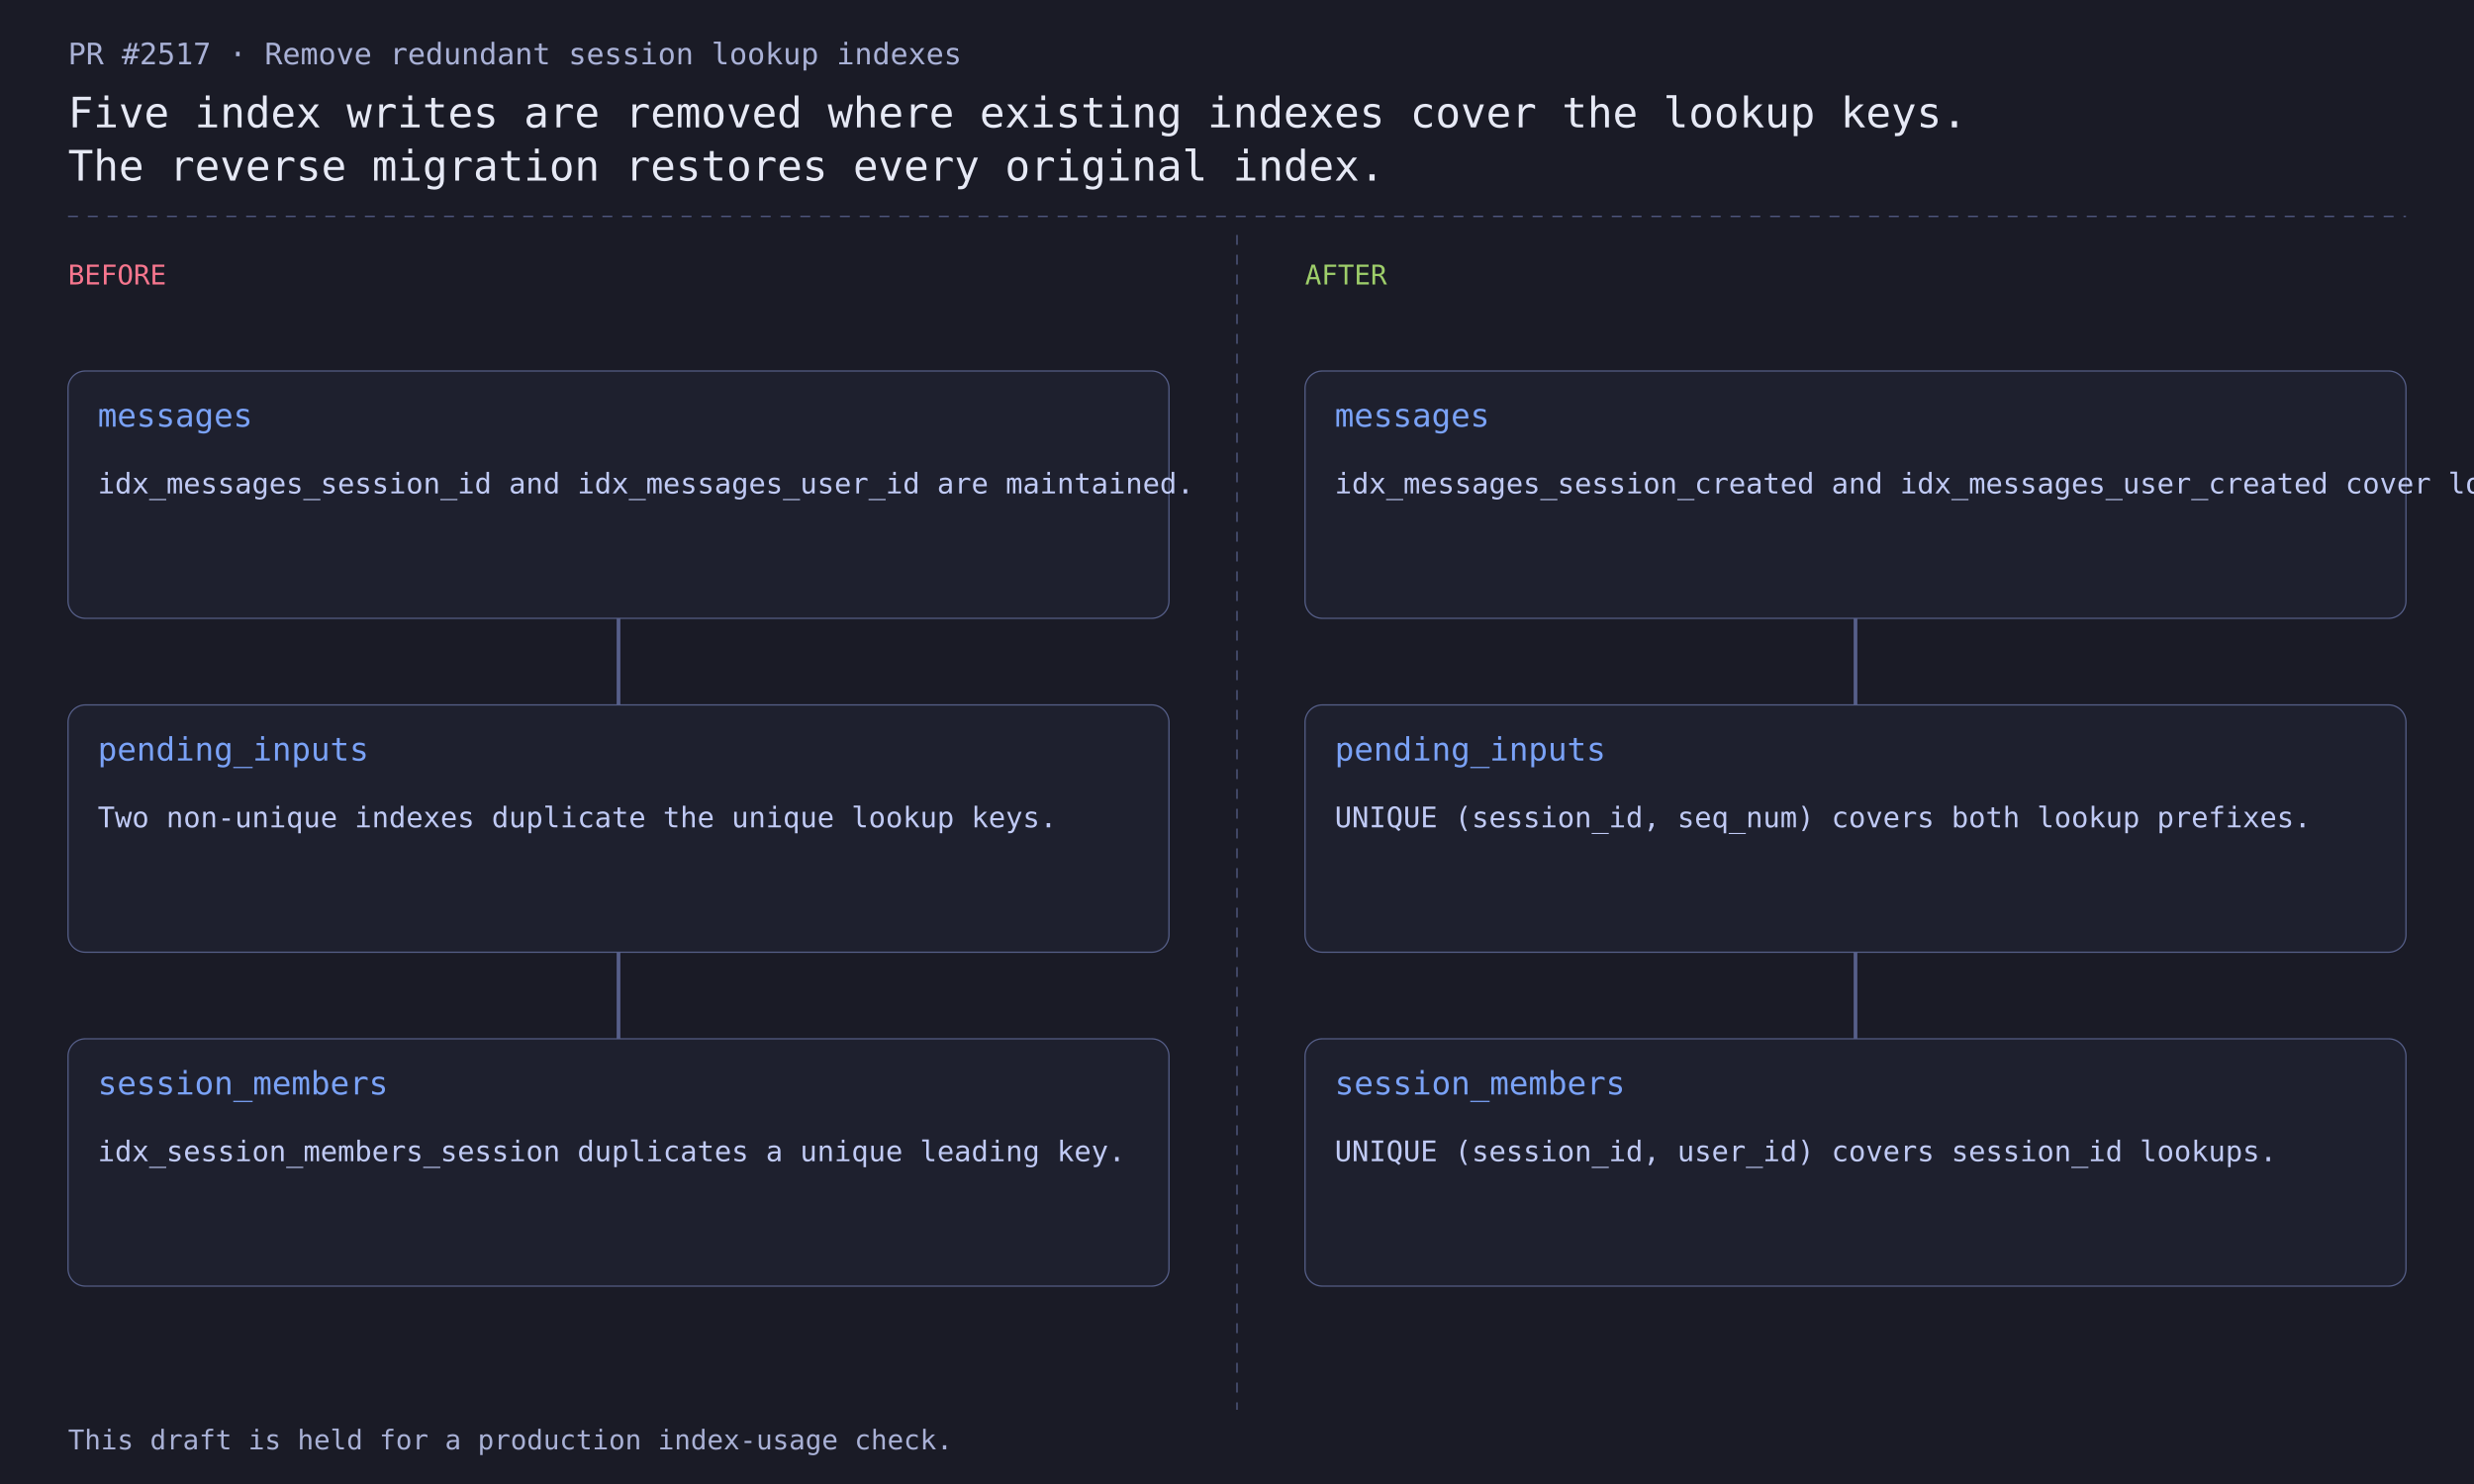
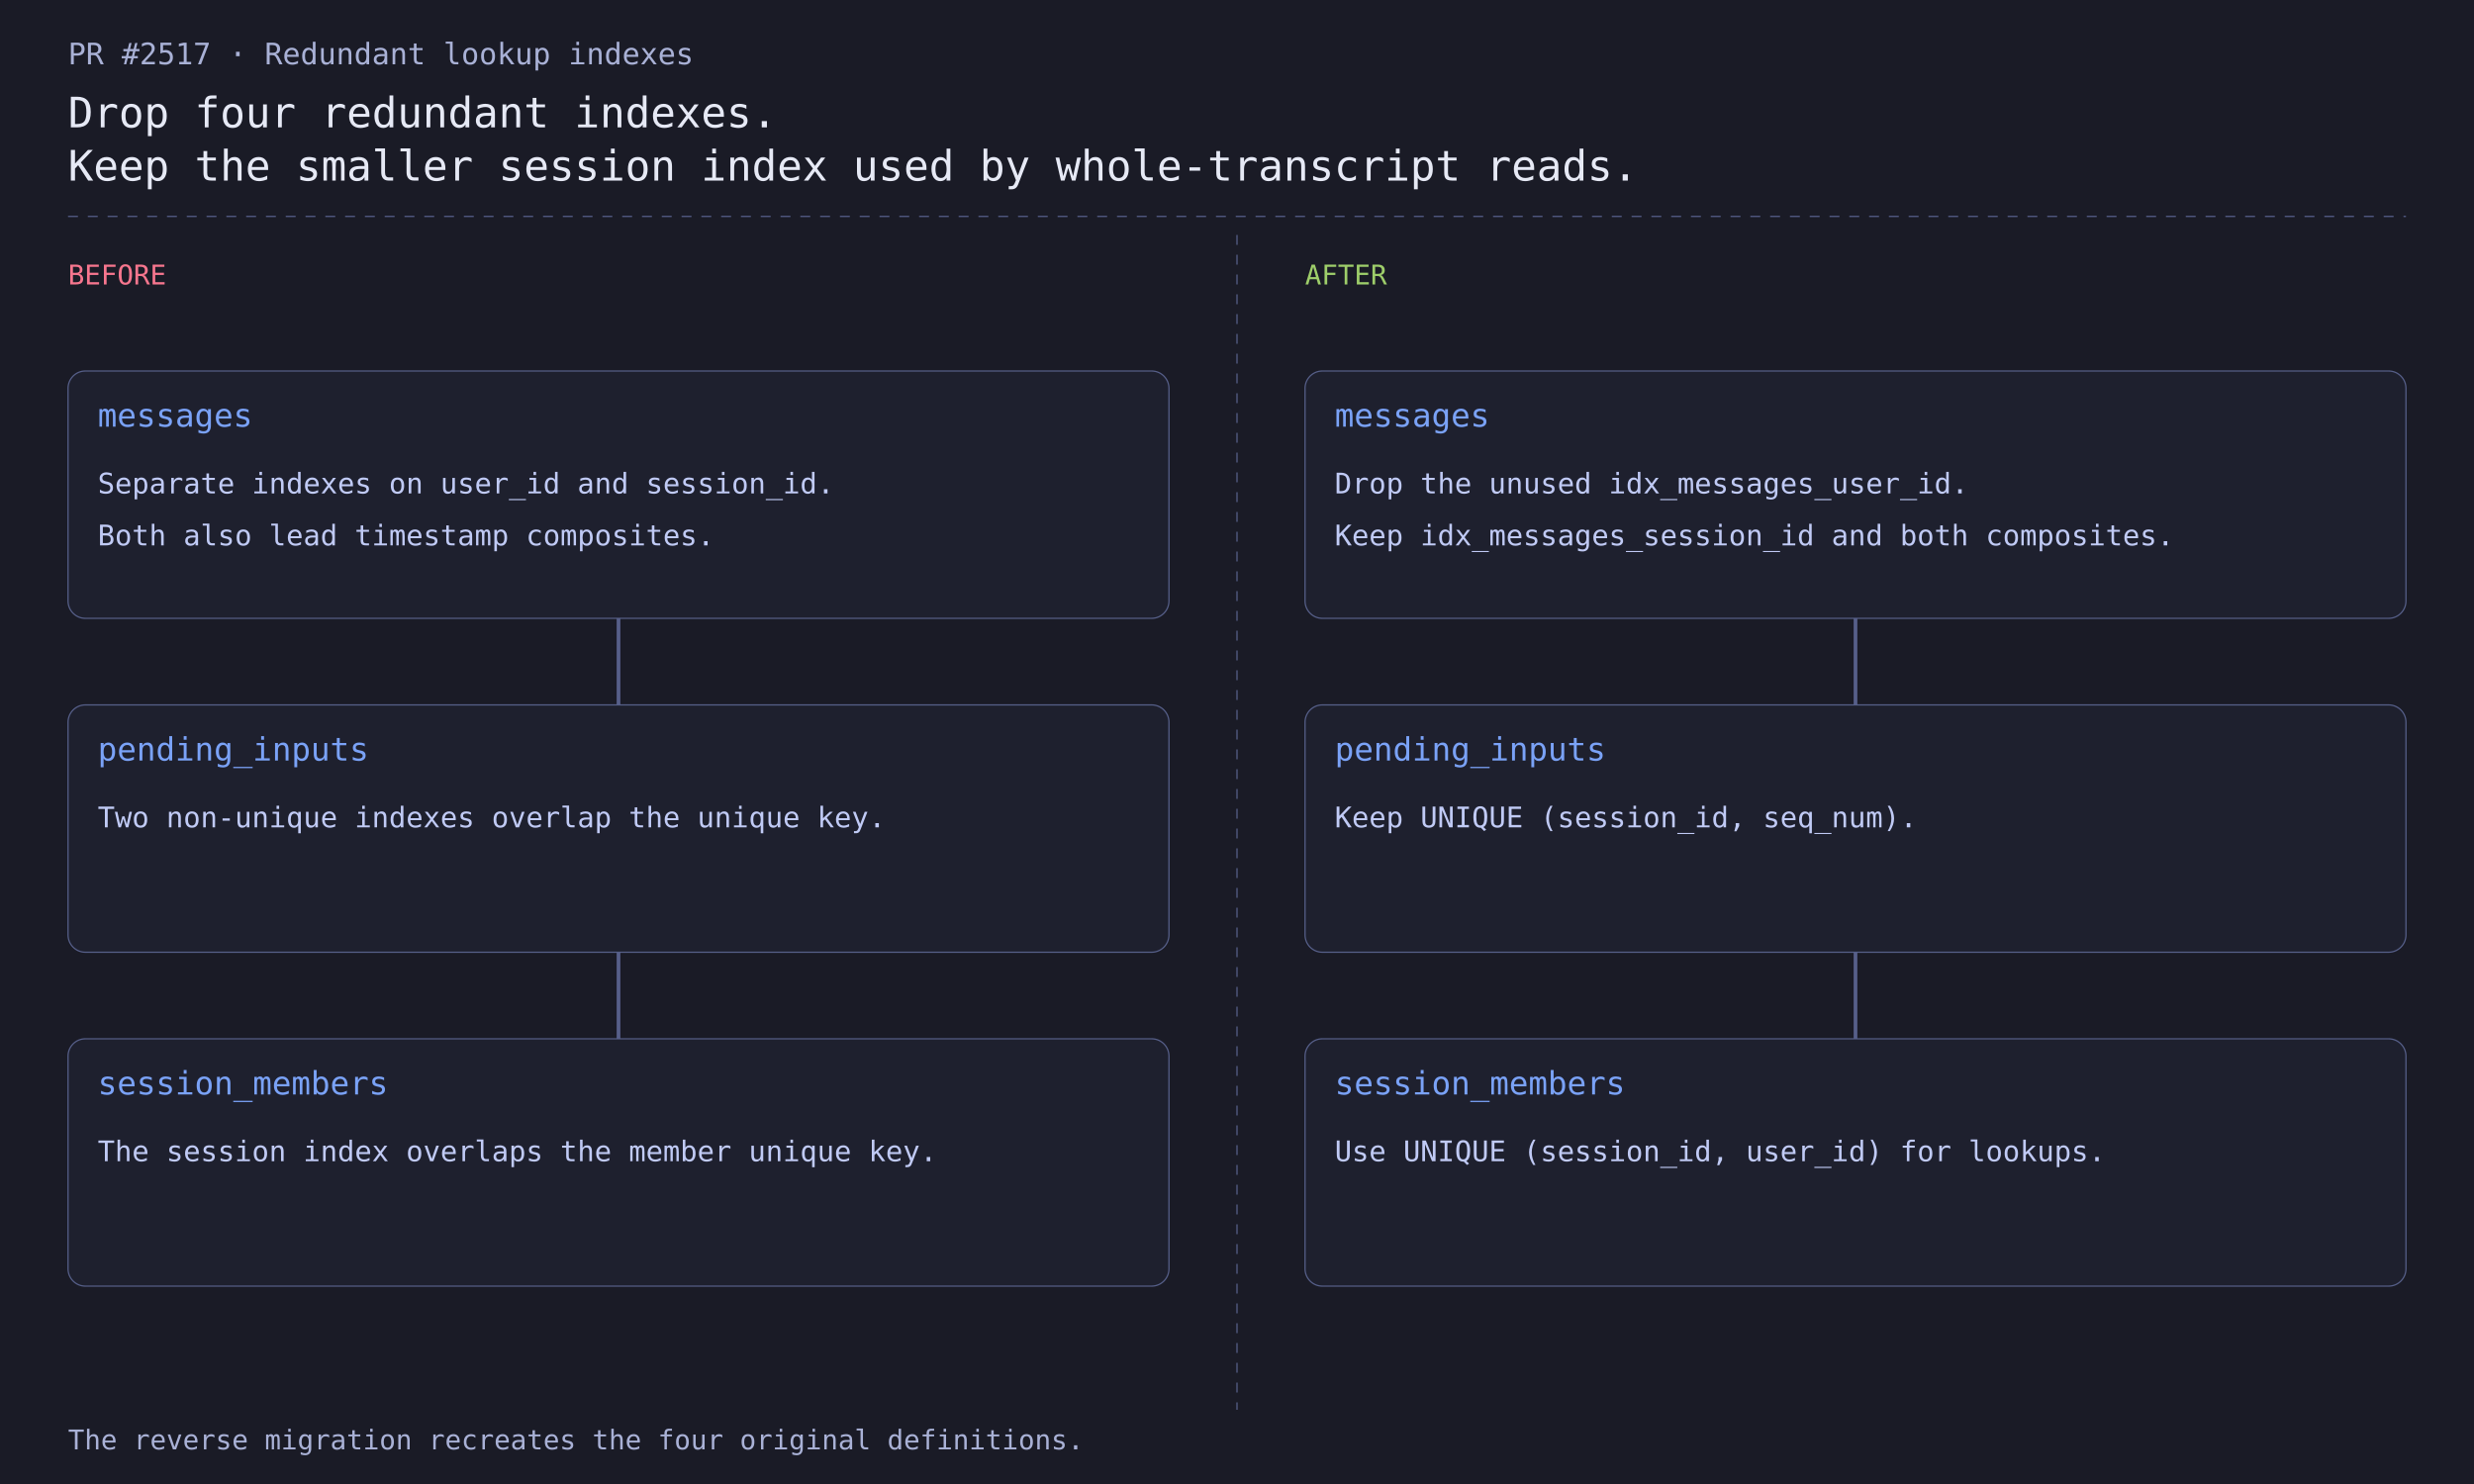
<svg xmlns="http://www.w3.org/2000/svg" width="2000" height="1200" viewBox="0 0 2000 1200">
  <rect width="2000" height="1200" fill="#1a1b26" />
-   <text x="55" y="52" font-family="monospace" font-size="24" fill="#a9b1d6">PR #2517 · Remove redundant session lookup indexes</text>
-   <text x="55" y="103" font-family="monospace" font-size="34" fill="#e6e9f5">Five index writes are removed where existing indexes cover the lookup keys.</text>
-   <text x="55" y="146" font-family="monospace" font-size="34" fill="#e6e9f5">The reverse migration restores every original index.</text>
+   <text x="55" y="52" font-family="monospace" font-size="24" fill="#a9b1d6">PR #2517 · Redundant lookup indexes</text>
+   <text x="55" y="103" font-family="monospace" font-size="34" fill="#e6e9f5">Drop four redundant indexes.</text>
+   <text x="55" y="146" font-family="monospace" font-size="34" fill="#e6e9f5">Keep the smaller session index used by whole-transcript reads.</text>
  <path d="M55 175H1945 M1000 190V1140" stroke="#565f89" stroke-dasharray="8 8" />
  <text x="55" y="230" font-family="monospace" font-size="22" fill="#f7768e">BEFORE</text>
  <rect x="55" y="300" width="890" height="200" rx="14" fill="#1e202e" stroke="#565f89" />
  <text x="79" y="345" font-family="monospace" font-size="26" fill="#7aa2f7">messages</text>
-   <text x="79" y="399" font-family="monospace" font-size="23" fill="#c0caf5">idx_messages_session_id and idx_messages_user_id are maintained.</text>
+   <text x="79" y="399" font-family="monospace" font-size="23" fill="#c0caf5">Separate indexes on user_id and session_id.</text>
+   <text x="79" y="441" font-family="monospace" font-size="23" fill="#c0caf5">Both also lead timestamp composites.</text>
  <path d="M500 500v70" stroke="#565f89" stroke-width="3" />
  <rect x="55" y="570" width="890" height="200" rx="14" fill="#1e202e" stroke="#565f89" />
  <text x="79" y="615" font-family="monospace" font-size="26" fill="#7aa2f7">pending_inputs</text>
-   <text x="79" y="669" font-family="monospace" font-size="23" fill="#c0caf5">Two non-unique indexes duplicate the unique lookup keys.</text>
+   <text x="79" y="669" font-family="monospace" font-size="23" fill="#c0caf5">Two non-unique indexes overlap the unique key.</text>
  <path d="M500 770v70" stroke="#565f89" stroke-width="3" />
  <rect x="55" y="840" width="890" height="200" rx="14" fill="#1e202e" stroke="#565f89" />
  <text x="79" y="885" font-family="monospace" font-size="26" fill="#7aa2f7">session_members</text>
-   <text x="79" y="939" font-family="monospace" font-size="23" fill="#c0caf5">idx_session_members_session duplicates a unique leading key.</text>
+   <text x="79" y="939" font-family="monospace" font-size="23" fill="#c0caf5">The session index overlaps the member unique key.</text>
  <text x="1055" y="230" font-family="monospace" font-size="22" fill="#9ece6a">AFTER</text>
  <rect x="1055" y="300" width="890" height="200" rx="14" fill="#1e202e" stroke="#565f89" />
  <text x="1079" y="345" font-family="monospace" font-size="26" fill="#7aa2f7">messages</text>
-   <text x="1079" y="399" font-family="monospace" font-size="23" fill="#c0caf5">idx_messages_session_created and idx_messages_user_created cover lookups.</text>
+   <text x="1079" y="399" font-family="monospace" font-size="23" fill="#c0caf5">Drop the unused idx_messages_user_id.</text>
+   <text x="1079" y="441" font-family="monospace" font-size="23" fill="#c0caf5">Keep idx_messages_session_id and both composites.</text>
  <path d="M1500 500v70" stroke="#565f89" stroke-width="3" />
  <rect x="1055" y="570" width="890" height="200" rx="14" fill="#1e202e" stroke="#565f89" />
  <text x="1079" y="615" font-family="monospace" font-size="26" fill="#7aa2f7">pending_inputs</text>
-   <text x="1079" y="669" font-family="monospace" font-size="23" fill="#c0caf5">UNIQUE (session_id, seq_num) covers both lookup prefixes.</text>
+   <text x="1079" y="669" font-family="monospace" font-size="23" fill="#c0caf5">Keep UNIQUE (session_id, seq_num).</text>
  <path d="M1500 770v70" stroke="#565f89" stroke-width="3" />
  <rect x="1055" y="840" width="890" height="200" rx="14" fill="#1e202e" stroke="#565f89" />
  <text x="1079" y="885" font-family="monospace" font-size="26" fill="#7aa2f7">session_members</text>
-   <text x="1079" y="939" font-family="monospace" font-size="23" fill="#c0caf5">UNIQUE (session_id, user_id) covers session_id lookups.</text>
-   <text x="55" y="1172" font-family="monospace" font-size="22" fill="#a9b1d6">This draft is held for a production index-usage check.</text>
+   <text x="1079" y="939" font-family="monospace" font-size="23" fill="#c0caf5">Use UNIQUE (session_id, user_id) for lookups.</text>
+   <text x="55" y="1172" font-family="monospace" font-size="22" fill="#a9b1d6">The reverse migration recreates the four original definitions.</text>
</svg>
